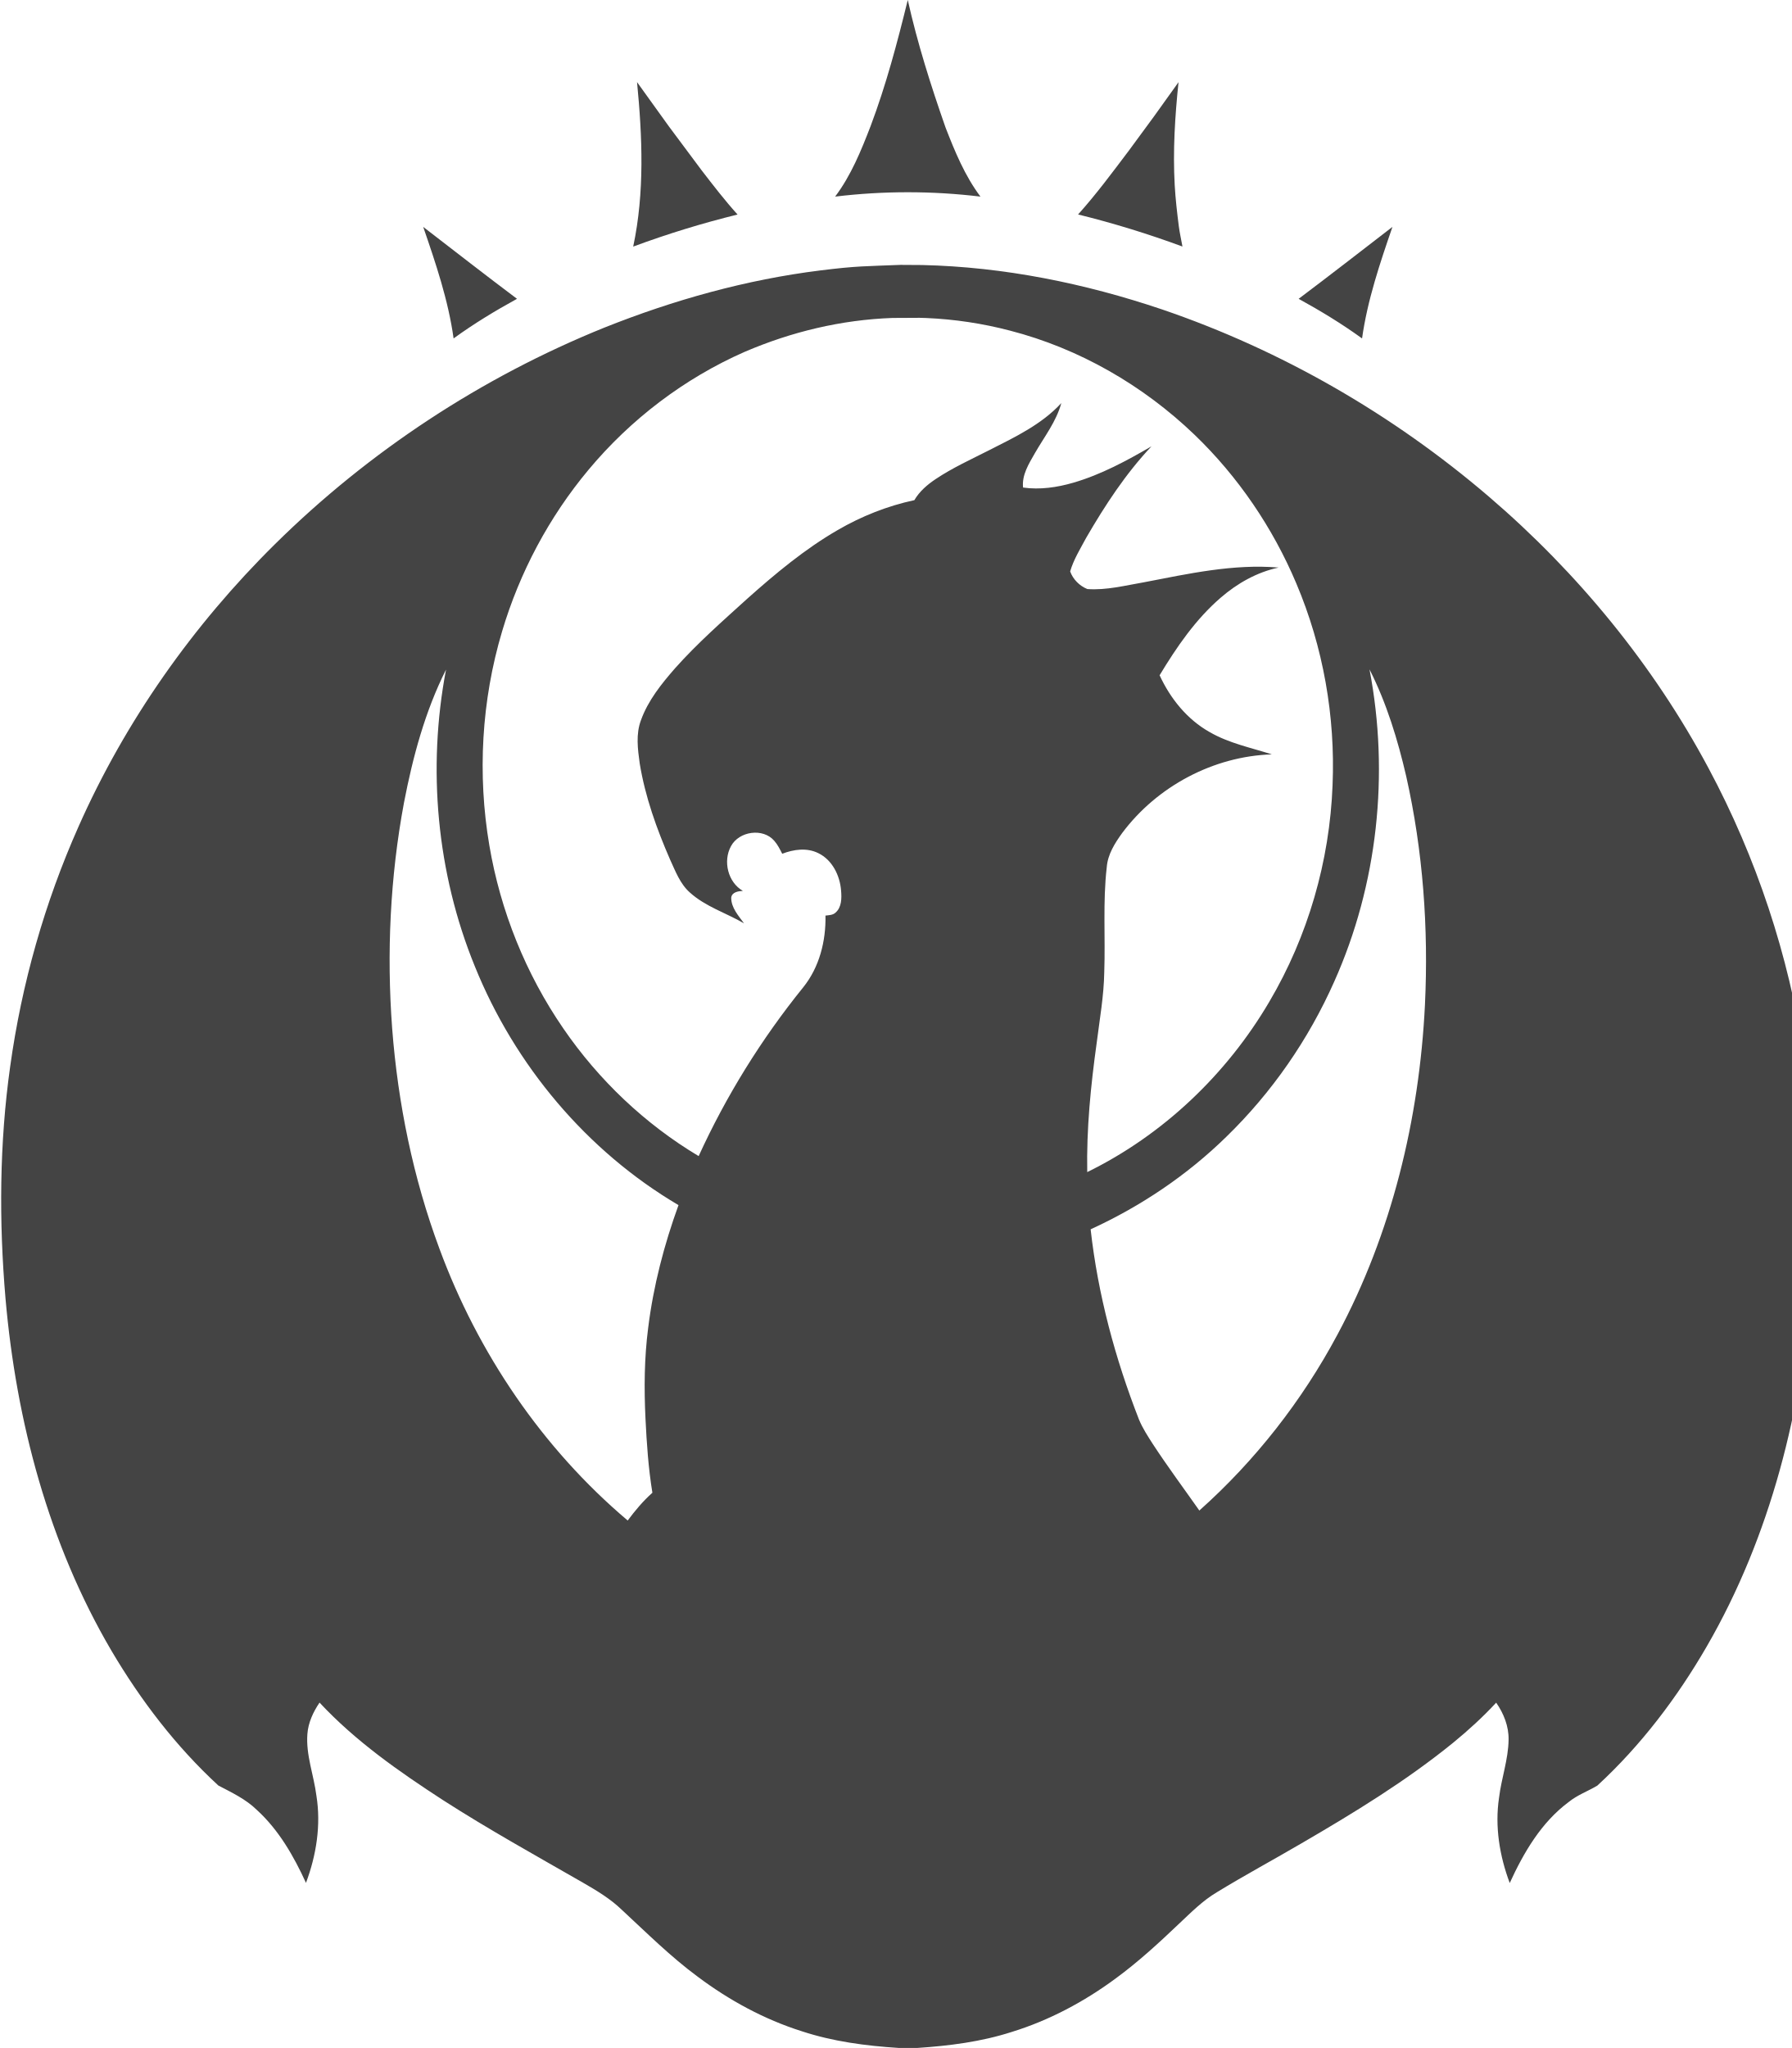
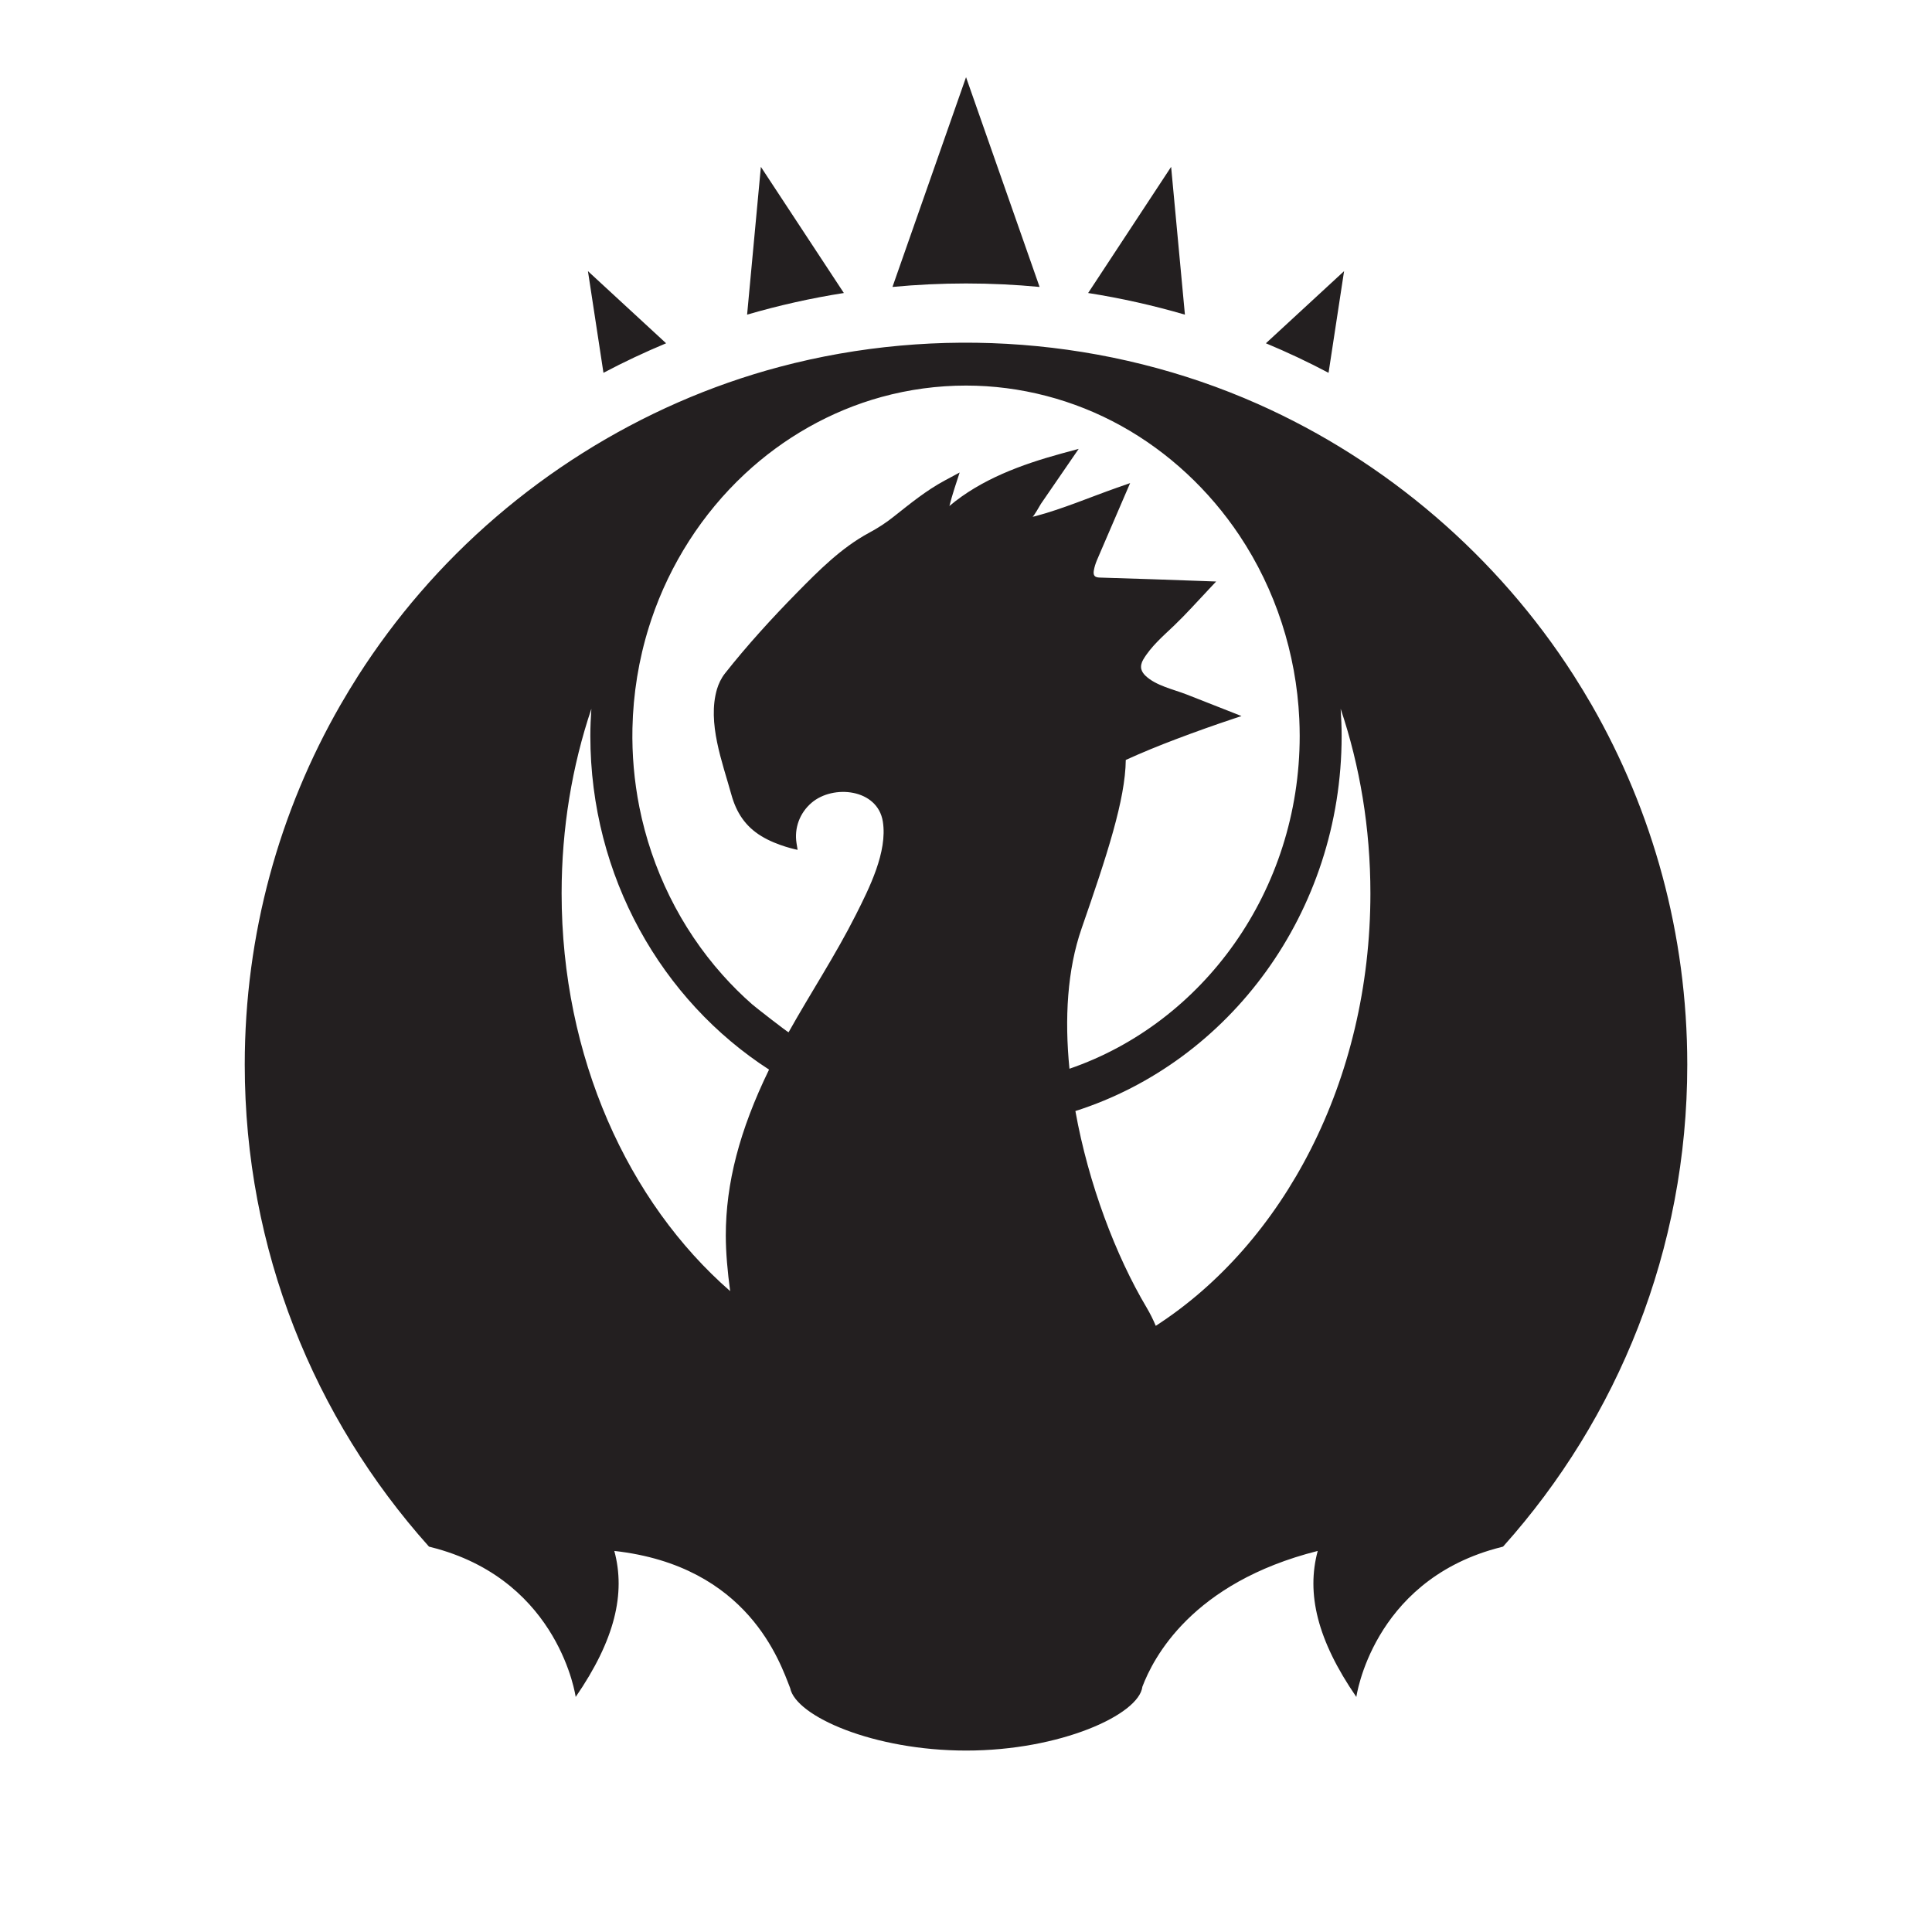
- <svg xmlns="http://www.w3.org/2000/svg" version="1.1" width="28" height="32" viewBox="0 0 28 32">
-   <path fill="#444" d="M14.094 4.139l0.319 0.002c1.276 0.029 2.541 0.286 3.749 0.694 1.868 0.637 3.607 1.641 5.106 2.924 1.39 1.19 2.572 2.63 3.435 4.246 0.748 1.397 1.253 2.924 1.489 4.491 0.179 1.169 0.203 2.358 0.119 3.536-0.142 1.982-0.637 3.965-1.637 5.694-0.463 0.8-1.029 1.547-1.71 2.174-0.147 0.088-0.312 0.146-0.447 0.256-0.428 0.317-0.704 0.79-0.922 1.266-0.159-0.423-0.235-0.884-0.167-1.334 0.037-0.304 0.145-0.597 0.149-0.905 0.004-0.209-0.076-0.41-0.194-0.579-0.208 0.225-0.435 0.432-0.672 0.626-0.736 0.598-1.549 1.094-2.367 1.57-0.442 0.259-0.893 0.501-1.329 0.768-0.221 0.131-0.402 0.316-0.588 0.49-0.316 0.301-0.638 0.597-0.99 0.855-0.493 0.364-1.042 0.657-1.628 0.837-0.476 0.153-0.974 0.216-1.471 0.249h-0.294c-0.513-0.033-1.027-0.1-1.517-0.262-0.584-0.185-1.13-0.482-1.62-0.849-0.427-0.315-0.803-0.69-1.191-1.049-0.177-0.171-0.39-0.298-0.601-0.42-0.736-0.423-1.479-0.834-2.193-1.293-0.687-0.446-1.367-0.921-1.928-1.523-0.099 0.146-0.177 0.313-0.19 0.491-0.025 0.328 0.1 0.641 0.141 0.963 0.074 0.459-0.001 0.93-0.163 1.363-0.191-0.418-0.425-0.827-0.767-1.139-0.172-0.169-0.392-0.272-0.602-0.382-0.662-0.609-1.214-1.332-1.671-2.106-0.981-1.67-1.488-3.584-1.656-5.504-0.103-1.206-0.096-2.425 0.073-3.624 0.179-1.291 0.538-2.558 1.068-3.749 0.731-1.649 1.788-3.147 3.071-4.414 1.47-1.452 3.231-2.609 5.147-3.383 1.085-0.433 2.219-0.75 3.379-0.894 0.572-0.071 0.696-0.064 1.271-0.087h-0zM6.971 10.462c-0.328 0.652-0.519 1.364-0.657 2.078-0.217 1.162-0.273 2.352-0.185 3.53 0.090 1.172 0.328 2.336 0.738 3.439 0.602 1.634 1.611 3.123 2.943 4.249 0.116-0.156 0.241-0.305 0.386-0.434-0.063-0.383-0.089-0.771-0.108-1.158-0.023-0.473-0.019-0.948 0.042-1.418 0.081-0.655 0.249-1.298 0.474-1.918-1.436-0.846-2.56-2.189-3.183-3.731-0.596-1.459-0.745-3.091-0.45-4.637zM21.404 10.463c0.312 1.631 0.127 3.358-0.552 4.875-0.402 0.905-0.975 1.733-1.685 2.423-0.615 0.602-1.34 1.089-2.122 1.447 0.114 1.020 0.383 2.019 0.756 2.973 0.056 0.135 0.136 0.257 0.214 0.379 0.232 0.355 0.485 0.695 0.729 1.042 0.874-0.779 1.606-1.716 2.158-2.748 0.848-1.582 1.28-3.368 1.368-5.155 0.057-1.196-0.030-2.401-0.293-3.57-0.133-0.573-0.306-1.141-0.572-1.667zM14.345 4.966c-0.309 0.001-0.177 0.001-0.397 0.002-0.8 0.029-1.577 0.215-2.311 0.53-0.941 0.414-1.781 1.053-2.439 1.842-0.617 0.738-1.077 1.604-1.351 2.525-0.322 1.080-0.388 2.235-0.199 3.346 0.173 1.021 0.568 2.005 1.156 2.859 0.552 0.805 1.276 1.493 2.115 1.994 0.431-0.943 0.982-1.831 1.634-2.637 0.253-0.314 0.356-0.723 0.348-1.121 0.054-0.007 0.114-0.006 0.157-0.046 0.097-0.084 0.097-0.226 0.087-0.344-0.018-0.235-0.137-0.48-0.357-0.586-0.177-0.088-0.385-0.059-0.563 0.010-0.036-0.070-0.071-0.142-0.124-0.202-0.176-0.206-0.552-0.151-0.677 0.084-0.128 0.233-0.048 0.564 0.186 0.698-0.071 0.004-0.173 0.019-0.182 0.107-0.001 0.156 0.113 0.281 0.2 0.4-0.281-0.163-0.603-0.261-0.847-0.482-0.154-0.137-0.225-0.334-0.309-0.515-0.21-0.481-0.389-0.981-0.474-1.5-0.031-0.224-0.063-0.461 0.020-0.679 0.111-0.307 0.319-0.565 0.531-0.808 0.347-0.39 0.74-0.735 1.126-1.085 0.443-0.395 0.902-0.778 1.417-1.076 0.372-0.216 0.777-0.377 1.198-0.467 0.080-0.137 0.201-0.241 0.331-0.328 0.267-0.179 0.56-0.311 0.845-0.456 0.398-0.202 0.815-0.4 1.121-0.733-0.079 0.29-0.268 0.529-0.415 0.786-0.093 0.163-0.204 0.338-0.183 0.534 0.264 0.037 0.532-0.002 0.786-0.076 0.433-0.126 0.832-0.342 1.221-0.568-0.402 0.426-0.725 0.92-1.018 1.425-0.092 0.172-0.198 0.341-0.253 0.529 0.044 0.124 0.147 0.227 0.269 0.276 0.298 0.021 0.593-0.056 0.885-0.106 0.692-0.133 1.394-0.29 2.104-0.23-0.337 0.072-0.644 0.245-0.903 0.469-0.394 0.339-0.69 0.772-0.957 1.214 0.167 0.363 0.43 0.69 0.781 0.887 0.301 0.175 0.646 0.244 0.973 0.349-0.912 0.029-1.794 0.499-2.339 1.229-0.115 0.159-0.226 0.334-0.241 0.534-0.063 0.544-0.020 1.093-0.039 1.639-0.006 0.371-0.072 0.737-0.118 1.104-0.093 0.669-0.161 1.344-0.148 2.021 1.184-0.58 2.178-1.526 2.845-2.661 0.604-1.023 0.944-2.198 0.989-3.384 0.045-1.076-0.146-2.162-0.567-3.154-0.367-0.869-0.908-1.666-1.589-2.321-0.805-0.773-1.803-1.349-2.885-1.628-0.427-0.112-0.866-0.178-1.308-0.197l-0.132-0.004zM6.614 3.545v0c0.196 0.569 0.392 1.145 0.475 1.743 0.315-0.229 0.65-0.432 0.991-0.619-0.493-0.37-0.978-0.748-1.466-1.124zM21.762 3.545v0c-0.488 0.376-0.974 0.754-1.466 1.124 0.342 0.188 0.675 0.39 0.991 0.619 0.084-0.598 0.279-1.174 0.475-1.743zM9.956 1.283v0 0c0.083 0.855 0.12 1.723-0.060 2.57 0.534-0.198 1.078-0.365 1.631-0.501-0.2-0.221-0.382-0.458-0.564-0.694-0.679-0.911-0.344-0.453-1.007-1.375v0zM18.42 1.282v0 0c-0.512 0.715-0.254 0.359-0.775 1.068-0.257 0.34-0.511 0.684-0.796 1.001 0.552 0.136 1.097 0.304 1.631 0.501-0.019-0.106-0.043-0.211-0.057-0.318-0.027-0.213-0.052-0.427-0.064-0.642-0.030-0.538 0.004-1.077 0.060-1.611v0zM14.187 0v0 0c-0.163 0.665-0.339 1.329-0.581 1.971-0.148 0.383-0.305 0.77-0.554 1.101 0.753-0.091 1.517-0.091 2.271 0-0.244-0.325-0.4-0.705-0.546-1.081-0.229-0.654-0.439-1.315-0.59-1.992v0z" />
+ <svg xmlns="http://www.w3.org/2000/svg" version="1.2" baseProfile="tiny" id="Layer_1" x="0px" y="0px" viewBox="0 0 100 100" overflow="visible" xml:space="preserve">
+   <path id="Izzet" fill="#231F20" d="M31.235,19.297l-0.803-5.262l4.046,3.733  C33.372,18.23,32.288,18.739,31.235,19.297 M43.678,15.166L39.383,8.636l-0.713,7.65  C40.3,15.81,41.971,15.434,43.678,15.166 M50.002,14.672c1.284,0,2.552,0.062,3.807,0.18  L50.002,3.995l-3.808,10.857C47.448,14.734,48.716,14.672,50.002,14.672 M61.331,16.286L60.617,8.636  l-4.295,6.53C58.029,15.434,59.702,15.81,61.331,16.286 M68.766,19.297l0.803-5.262l-4.046,3.733  C66.63,18.23,67.712,18.739,68.766,19.297 M87.333,55.108c0,9.578-3.6,18.31-9.516,24.924  l-0.019,0.021l-0.395,0.104c-6.384,1.775-7.199,7.677-7.199,7.677  c-2.034-2.956-2.591-5.359-1.999-7.558c-6.535,1.649-8.516,5.556-9.075,7.026  c-0.171,1.45-4.253,3.307-9.119,3.307c-4.791,0-8.82-1.773-9.112-3.233  c-0.52-1.316-2.161-6.327-9.102-7.1c0.593,2.2,0.034,4.602-2,7.558  c0,0-0.815-5.902-7.197-7.677l-0.395-0.104c-0.002,0-0.019-0.021-0.019-0.021  c-5.916-6.615-9.518-15.346-9.518-24.924c0-6.773,1.799-13.129,4.946-18.608  c0.302-0.522,0.612-1.035,0.935-1.542c0.958-1.494,2.021-2.923,3.182-4.267  c4.858-5.634,11.432-9.795,18.627-11.704c8.169-2.168,17.02-1.508,24.75,1.924  c6.664,2.96,12.414,7.906,16.346,14.046c0.323,0.506,0.635,1.02,0.937,1.542  C85.534,41.979,87.333,48.335,87.333,55.108 M39.806,55.362c-5.546-3.579-9.25-9.984-9.25-17.276  c0-0.471,0.021-0.935,0.053-1.399c-0.993,2.949-1.54,6.172-1.54,9.552  c0,8.477,3.441,15.983,8.724,20.589c-0.136-1.009-0.226-2.002-0.226-2.877  C37.568,61.25,38.273,58.516,39.806,55.362 M55.355,55.318c6.909-2.372,11.917-9.199,11.917-17.232  c0-0.293-0.009-0.584-0.021-0.877c-0.157-3.374-1.224-6.687-3.101-9.5  c-1.558-2.332-3.655-4.3-6.11-5.662c-2.452-1.362-5.234-2.09-8.038-2.09  c-1.478,0-2.953,0.199-4.378,0.591c-2.641,0.727-5.075,2.118-7.075,3.985  c-2.205,2.057-3.872,4.671-4.833,7.527c-0.042,0.127-0.085,0.258-0.125,0.386  c-0.533,1.699-0.818,3.473-0.856,5.253c-0.028,1.362,0.092,2.727,0.356,4.064  c0.639,3.216,2.12,6.246,4.304,8.694c0.482,0.542,0.998,1.055,1.543,1.533  c0.148,0.131,1.863,1.468,1.88,1.439c1.139-2.037,2.427-3.988,3.48-6.077  c0.69-1.371,1.649-3.261,1.397-4.831c-0.273-1.693-2.567-1.931-3.69-0.968  c-0.609,0.522-0.903,1.303-0.776,2.095l0.055,0.34c0,0-1.035-0.199-1.871-0.707  c-0.836-0.508-1.302-1.226-1.559-2.157c-0.464-1.676-1.252-3.708-0.744-5.452  c0.085-0.284,0.219-0.566,0.409-0.81c1.15-1.457,2.436-2.866,3.727-4.18  c1.129-1.148,2.302-2.332,3.734-3.103c0.459-0.247,0.875-0.515,1.279-0.838  c0.857-0.677,1.674-1.349,2.641-1.87l0.771-0.414l-0.272,0.838  c-0.093,0.293-0.183,0.598-0.258,0.896c1.642-1.385,3.734-2.148,5.782-2.711l0.91-0.247  l-0.536,0.78c-0.474,0.688-0.945,1.376-1.418,2.064c-0.053,0.076-0.365,0.656-0.441,0.672  c0.048-0.009,0.094-0.016,0.139-0.028c1.431-0.381,2.831-0.981,4.225-1.473l0.693-0.243l-0.289,0.67  l-1.219,2.831c-0.139,0.34-0.309,0.653-0.37,1.021c-0.016,0.097-0.023,0.208,0.041,0.282  c0.065,0.074,0.176,0.083,0.275,0.086c1.815,0.055,3.63,0.116,5.447,0.183l0.568,0.021l-0.386,0.409  c-0.014,0.016-0.03,0.032-0.044,0.049c-0.579,0.612-1.139,1.242-1.748,1.824  c-0.573,0.547-1.198,1.08-1.603,1.769c-0.085,0.148-0.132,0.325-0.092,0.489  c0.034,0.13,0.118,0.242,0.213,0.335c0.538,0.517,1.45,0.706,2.127,0.97  c0.827,0.323,1.653,0.647,2.478,0.974l0.367,0.145l-0.372,0.123  c-1.009,0.335-2.014,0.693-3.011,1.071c-0.88,0.333-1.753,0.688-2.607,1.078  c-0.023,2.055-0.975,4.946-2.288,8.726C55.242,50.19,55.096,52.72,55.355,55.318 M70.932,46.239  c0-3.38-0.547-6.602-1.54-9.552c0.03,0.462,0.051,0.928,0.051,1.399  c0,9.137-5.814,16.882-13.781,19.421c0.677,3.771,2.094,7.495,3.687,10.173  c0.185,0.312,0.34,0.628,0.473,0.945C66.433,64.358,70.932,55.934,70.932,46.239" />
</svg>
